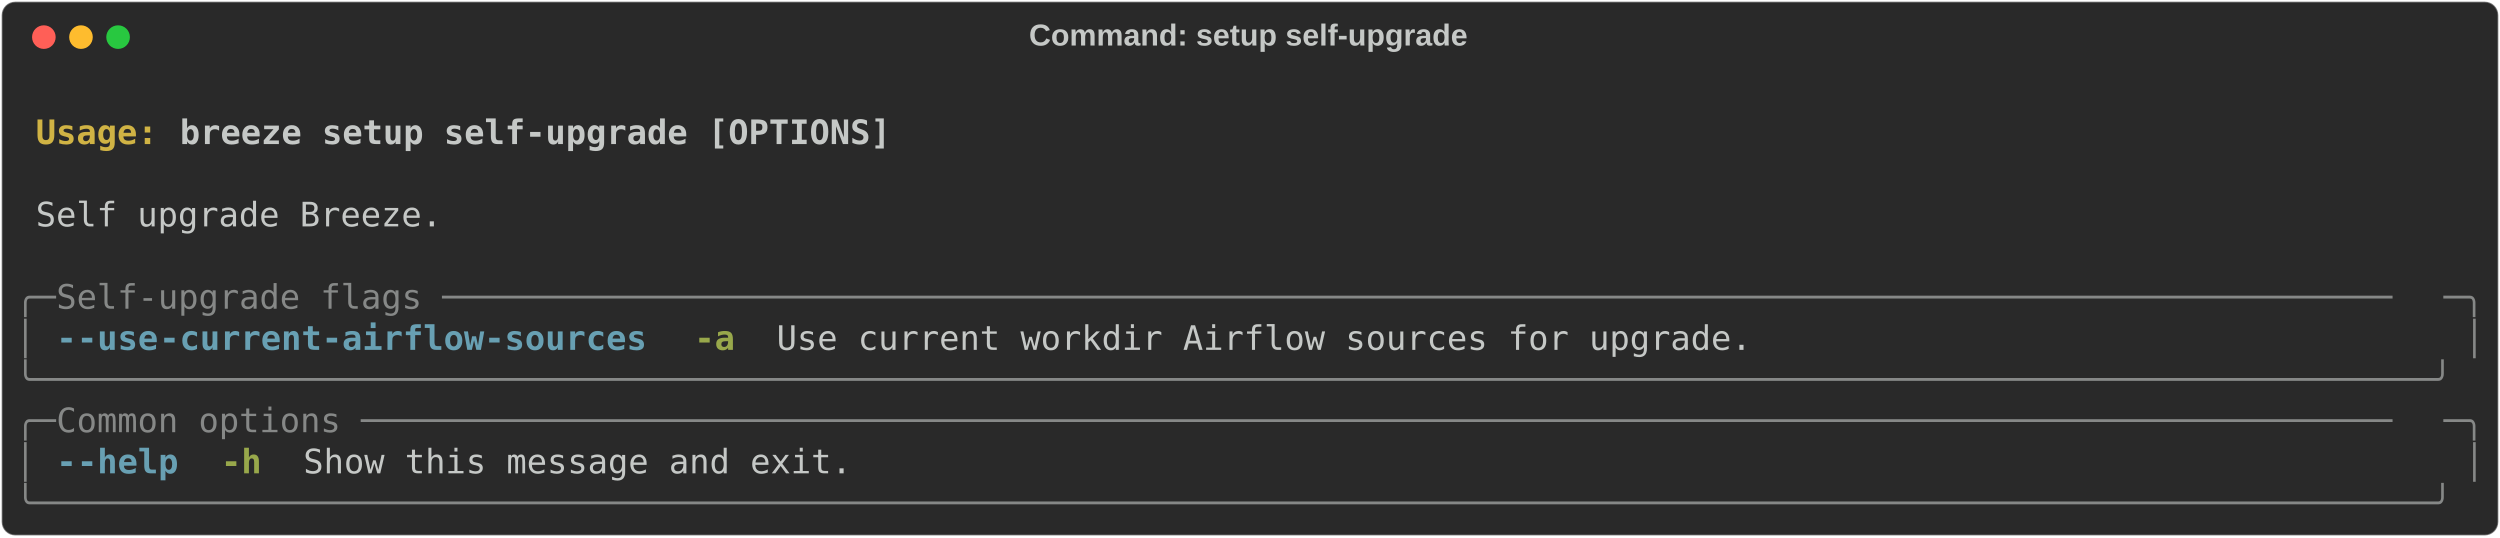
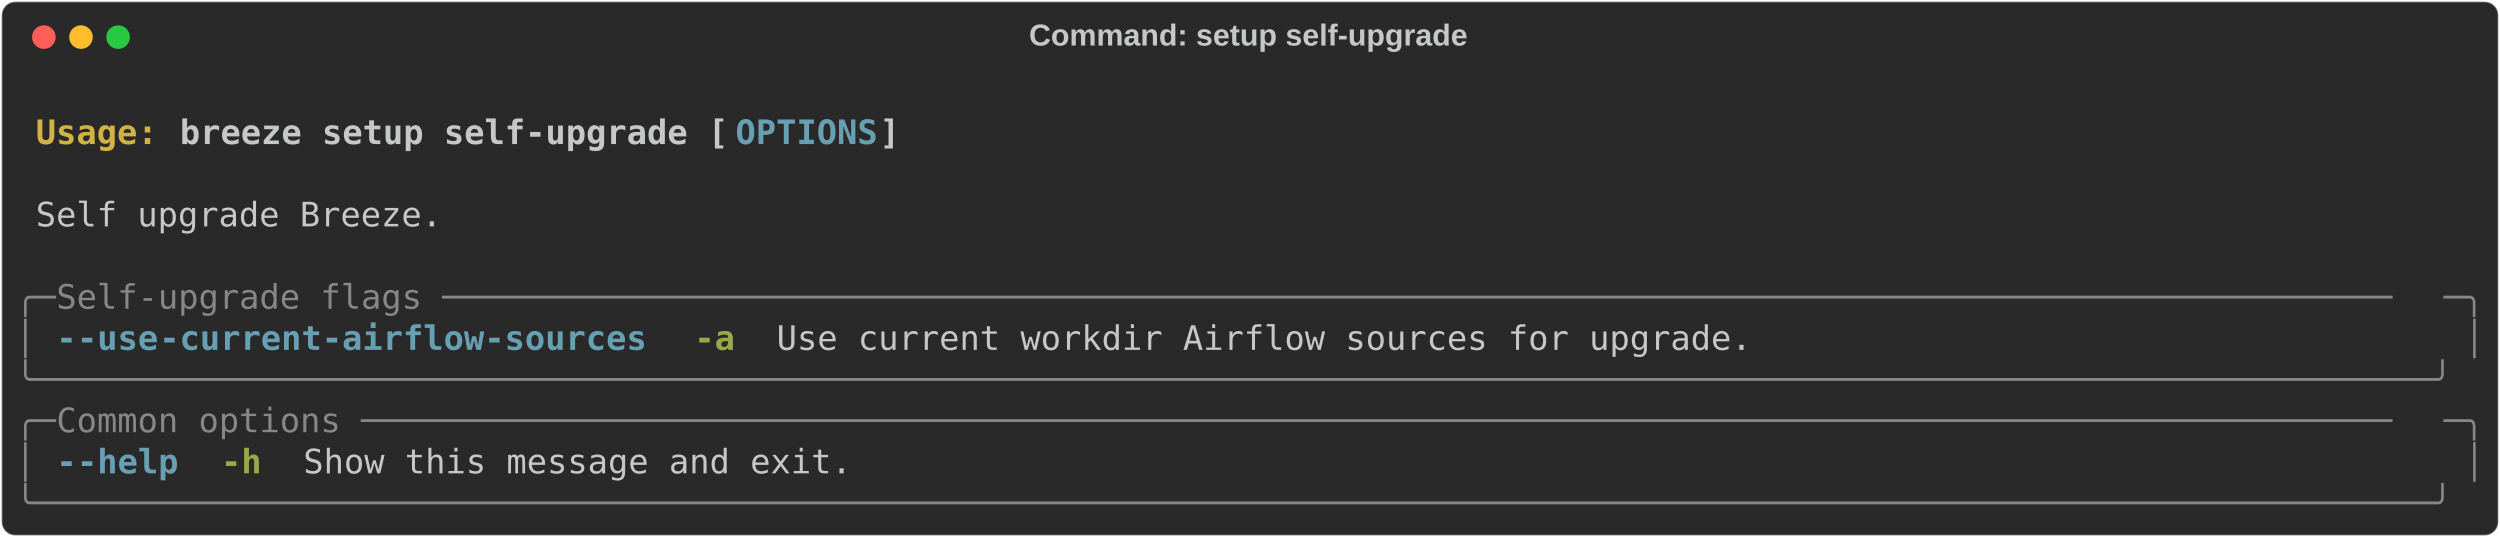
<svg xmlns="http://www.w3.org/2000/svg" class="rich-terminal" viewBox="0 0 1482 318.4">
  <style>

    @font-face {
        font-family: "Fira Code";
        src: local("FiraCode-Regular"),
                url("https://cdnjs.cloudflare.com/ajax/libs/firacode/6.2.0/woff2/FiraCode-Regular.woff2") format("woff2"),
                url("https://cdnjs.cloudflare.com/ajax/libs/firacode/6.2.0/woff/FiraCode-Regular.woff") format("woff");
        font-style: normal;
        font-weight: 400;
    }
    @font-face {
        font-family: "Fira Code";
        src: local("FiraCode-Bold"),
                url("https://cdnjs.cloudflare.com/ajax/libs/firacode/6.2.0/woff2/FiraCode-Bold.woff2") format("woff2"),
                url("https://cdnjs.cloudflare.com/ajax/libs/firacode/6.2.0/woff/FiraCode-Bold.woff") format("woff");
        font-style: bold;
        font-weight: 700;
    }

    .terminal-2544310981-matrix {
        font-family: Fira Code, monospace;
        font-size: 20px;
        line-height: 24.4px;
        font-variant-east-asian: full-width;
    }

    .terminal-2544310981-title {
        font-size: 18px;
        font-weight: bold;
        font-family: arial;
    }

    .terminal-2544310981-r1 { fill: #c5c8c6;font-weight: bold }
.terminal-2544310981-r2 { fill: #c5c8c6 }
.terminal-2544310981-r3 { fill: #d0b344;font-weight: bold }
- .terminal-2544310981-r4 { fill: #868887 }
- .terminal-2544310981-r5 { fill: #68a0b3;font-weight: bold }
+ .terminal-2544310981-r4 { fill: #68a0b3;font-weight: bold }
+ .terminal-2544310981-r5 { fill: #868887 }
.terminal-2544310981-r6 { fill: #98a84b;font-weight: bold }
    </style>
  <defs>
    <clipPath id="terminal-2544310981-clip-terminal">
      <rect x="0" y="0" width="1463.0" height="267.4" />
    </clipPath>
    <clipPath id="terminal-2544310981-line-0">
      <rect x="0" y="1.5" width="1464" height="24.65" />
    </clipPath>
    <clipPath id="terminal-2544310981-line-1">
      <rect x="0" y="25.9" width="1464" height="24.65" />
    </clipPath>
    <clipPath id="terminal-2544310981-line-2">
      <rect x="0" y="50.3" width="1464" height="24.65" />
    </clipPath>
    <clipPath id="terminal-2544310981-line-3">
      <rect x="0" y="74.7" width="1464" height="24.65" />
    </clipPath>
    <clipPath id="terminal-2544310981-line-4">
      <rect x="0" y="99.1" width="1464" height="24.65" />
    </clipPath>
    <clipPath id="terminal-2544310981-line-5">
      <rect x="0" y="123.5" width="1464" height="24.65" />
    </clipPath>
    <clipPath id="terminal-2544310981-line-6">
      <rect x="0" y="147.9" width="1464" height="24.65" />
    </clipPath>
    <clipPath id="terminal-2544310981-line-7">
      <rect x="0" y="172.3" width="1464" height="24.65" />
    </clipPath>
    <clipPath id="terminal-2544310981-line-8">
      <rect x="0" y="196.7" width="1464" height="24.65" />
    </clipPath>
    <clipPath id="terminal-2544310981-line-9">
      <rect x="0" y="221.1" width="1464" height="24.65" />
    </clipPath>
  </defs>
  <rect fill="#292929" stroke="rgba(255,255,255,0.35)" stroke-width="1" x="1" y="1" width="1480" height="316.4" rx="8" />
  <text class="terminal-2544310981-title" fill="#c5c8c6" text-anchor="middle" x="740" y="27">Command: setup self-upgrade</text>
  <g transform="translate(26,22)">
    <circle cx="0" cy="0" r="7" fill="#ff5f57" />
    <circle cx="22" cy="0" r="7" fill="#febc2e" />
    <circle cx="44" cy="0" r="7" fill="#28c840" />
  </g>
  <g transform="translate(9, 41)" clip-path="url(#terminal-2544310981-clip-terminal)">
    <g class="terminal-2544310981-matrix">
      <text class="terminal-2544310981-r2" x="1464" y="20" textLength="12.2" clip-path="url(#terminal-2544310981-line-0)">
</text>
      <text class="terminal-2544310981-r3" x="12.2" y="44.4" textLength="85.4" clip-path="url(#terminal-2544310981-line-1)">Usage: </text>
-       <text class="terminal-2544310981-r1" x="97.6" y="44.4" textLength="427" clip-path="url(#terminal-2544310981-line-1)">breeze setup self-upgrade [OPTIONS]</text>
+       <text class="terminal-2544310981-r1" x="97.6" y="44.4" textLength="329.4" clip-path="url(#terminal-2544310981-line-1)">breeze setup self-upgrade [</text>
+       <text class="terminal-2544310981-r4" x="427" y="44.4" textLength="85.4" clip-path="url(#terminal-2544310981-line-1)">OPTIONS</text>
+       <text class="terminal-2544310981-r1" x="512.4" y="44.4" textLength="12.2" clip-path="url(#terminal-2544310981-line-1)">]</text>
      <text class="terminal-2544310981-r2" x="1464" y="44.4" textLength="12.2" clip-path="url(#terminal-2544310981-line-1)">
</text>
      <text class="terminal-2544310981-r2" x="1464" y="68.8" textLength="12.2" clip-path="url(#terminal-2544310981-line-2)">
</text>
      <text class="terminal-2544310981-r2" x="12.2" y="93.2" textLength="244" clip-path="url(#terminal-2544310981-line-3)">Self upgrade Breeze.</text>
      <text class="terminal-2544310981-r2" x="1464" y="93.2" textLength="12.2" clip-path="url(#terminal-2544310981-line-3)">
</text>
      <text class="terminal-2544310981-r2" x="1464" y="117.6" textLength="12.2" clip-path="url(#terminal-2544310981-line-4)">
</text>
-       <text class="terminal-2544310981-r4" x="0" y="142" textLength="24.4" clip-path="url(#terminal-2544310981-line-5)">╭─</text>
-       <text class="terminal-2544310981-r4" x="24.4" y="142" textLength="1415.2" clip-path="url(#terminal-2544310981-line-5)"> Self-upgrade flags ────────────────────────────────────────────────────────────────────────────────────────────────</text>
-       <text class="terminal-2544310981-r4" x="1439.6" y="142" textLength="24.4" clip-path="url(#terminal-2544310981-line-5)">─╮</text>
+       <text class="terminal-2544310981-r5" x="0" y="142" textLength="24.4" clip-path="url(#terminal-2544310981-line-5)">╭─</text>
+       <text class="terminal-2544310981-r5" x="24.4" y="142" textLength="1415.2" clip-path="url(#terminal-2544310981-line-5)"> Self-upgrade flags ────────────────────────────────────────────────────────────────────────────────────────────────</text>
+       <text class="terminal-2544310981-r5" x="1439.6" y="142" textLength="24.4" clip-path="url(#terminal-2544310981-line-5)">─╮</text>
      <text class="terminal-2544310981-r2" x="1464" y="142" textLength="12.2" clip-path="url(#terminal-2544310981-line-5)">
</text>
-       <text class="terminal-2544310981-r4" x="0" y="166.4" textLength="12.2" clip-path="url(#terminal-2544310981-line-6)">│</text>
-       <text class="terminal-2544310981-r5" x="24.4" y="166.4" textLength="12.2" clip-path="url(#terminal-2544310981-line-6)">-</text>
-       <text class="terminal-2544310981-r5" x="36.6" y="166.4" textLength="48.8" clip-path="url(#terminal-2544310981-line-6)">-use</text>
-       <text class="terminal-2544310981-r5" x="85.4" y="166.4" textLength="292.8" clip-path="url(#terminal-2544310981-line-6)">-current-airflow-sources</text>
+       <text class="terminal-2544310981-r5" x="0" y="166.4" textLength="12.2" clip-path="url(#terminal-2544310981-line-6)">│</text>
+       <text class="terminal-2544310981-r4" x="24.4" y="166.4" textLength="12.2" clip-path="url(#terminal-2544310981-line-6)">-</text>
+       <text class="terminal-2544310981-r4" x="36.6" y="166.4" textLength="48.8" clip-path="url(#terminal-2544310981-line-6)">-use</text>
+       <text class="terminal-2544310981-r4" x="85.4" y="166.4" textLength="292.8" clip-path="url(#terminal-2544310981-line-6)">-current-airflow-sources</text>
      <text class="terminal-2544310981-r6" x="402.6" y="166.4" textLength="24.4" clip-path="url(#terminal-2544310981-line-6)">-a</text>
      <text class="terminal-2544310981-r2" x="451.4" y="166.4" textLength="585.6" clip-path="url(#terminal-2544310981-line-6)">Use current workdir Airflow sources for upgrade.</text>
-       <text class="terminal-2544310981-r4" x="1451.8" y="166.4" textLength="12.2" clip-path="url(#terminal-2544310981-line-6)">│</text>
+       <text class="terminal-2544310981-r5" x="1451.8" y="166.4" textLength="12.2" clip-path="url(#terminal-2544310981-line-6)">│</text>
      <text class="terminal-2544310981-r2" x="1464" y="166.4" textLength="12.2" clip-path="url(#terminal-2544310981-line-6)">
</text>
-       <text class="terminal-2544310981-r4" x="0" y="190.8" textLength="1464" clip-path="url(#terminal-2544310981-line-7)">╰──────────────────────────────────────────────────────────────────────────────────────────────────────────────────────╯</text>
+       <text class="terminal-2544310981-r5" x="0" y="190.8" textLength="1464" clip-path="url(#terminal-2544310981-line-7)">╰──────────────────────────────────────────────────────────────────────────────────────────────────────────────────────╯</text>
      <text class="terminal-2544310981-r2" x="1464" y="190.8" textLength="12.2" clip-path="url(#terminal-2544310981-line-7)">
</text>
-       <text class="terminal-2544310981-r4" x="0" y="215.2" textLength="24.4" clip-path="url(#terminal-2544310981-line-8)">╭─</text>
-       <text class="terminal-2544310981-r4" x="24.4" y="215.2" textLength="1415.2" clip-path="url(#terminal-2544310981-line-8)"> Common options ────────────────────────────────────────────────────────────────────────────────────────────────────</text>
-       <text class="terminal-2544310981-r4" x="1439.6" y="215.2" textLength="24.4" clip-path="url(#terminal-2544310981-line-8)">─╮</text>
+       <text class="terminal-2544310981-r5" x="0" y="215.2" textLength="24.4" clip-path="url(#terminal-2544310981-line-8)">╭─</text>
+       <text class="terminal-2544310981-r5" x="24.4" y="215.2" textLength="1415.2" clip-path="url(#terminal-2544310981-line-8)"> Common options ────────────────────────────────────────────────────────────────────────────────────────────────────</text>
+       <text class="terminal-2544310981-r5" x="1439.6" y="215.2" textLength="24.4" clip-path="url(#terminal-2544310981-line-8)">─╮</text>
      <text class="terminal-2544310981-r2" x="1464" y="215.2" textLength="12.2" clip-path="url(#terminal-2544310981-line-8)">
</text>
-       <text class="terminal-2544310981-r4" x="0" y="239.6" textLength="12.2" clip-path="url(#terminal-2544310981-line-9)">│</text>
-       <text class="terminal-2544310981-r5" x="24.4" y="239.6" textLength="12.2" clip-path="url(#terminal-2544310981-line-9)">-</text>
-       <text class="terminal-2544310981-r5" x="36.6" y="239.6" textLength="61" clip-path="url(#terminal-2544310981-line-9)">-help</text>
+       <text class="terminal-2544310981-r5" x="0" y="239.6" textLength="12.2" clip-path="url(#terminal-2544310981-line-9)">│</text>
+       <text class="terminal-2544310981-r4" x="24.4" y="239.6" textLength="12.2" clip-path="url(#terminal-2544310981-line-9)">-</text>
+       <text class="terminal-2544310981-r4" x="36.6" y="239.6" textLength="61" clip-path="url(#terminal-2544310981-line-9)">-help</text>
      <text class="terminal-2544310981-r6" x="122" y="239.6" textLength="24.4" clip-path="url(#terminal-2544310981-line-9)">-h</text>
      <text class="terminal-2544310981-r2" x="170.8" y="239.6" textLength="329.4" clip-path="url(#terminal-2544310981-line-9)">Show this message and exit.</text>
-       <text class="terminal-2544310981-r4" x="1451.8" y="239.6" textLength="12.2" clip-path="url(#terminal-2544310981-line-9)">│</text>
+       <text class="terminal-2544310981-r5" x="1451.8" y="239.6" textLength="12.2" clip-path="url(#terminal-2544310981-line-9)">│</text>
      <text class="terminal-2544310981-r2" x="1464" y="239.6" textLength="12.2" clip-path="url(#terminal-2544310981-line-9)">
</text>
-       <text class="terminal-2544310981-r4" x="0" y="264" textLength="1464" clip-path="url(#terminal-2544310981-line-10)">╰──────────────────────────────────────────────────────────────────────────────────────────────────────────────────────╯</text>
+       <text class="terminal-2544310981-r5" x="0" y="264" textLength="1464" clip-path="url(#terminal-2544310981-line-10)">╰──────────────────────────────────────────────────────────────────────────────────────────────────────────────────────╯</text>
      <text class="terminal-2544310981-r2" x="1464" y="264" textLength="12.2" clip-path="url(#terminal-2544310981-line-10)">
</text>
    </g>
  </g>
</svg>
